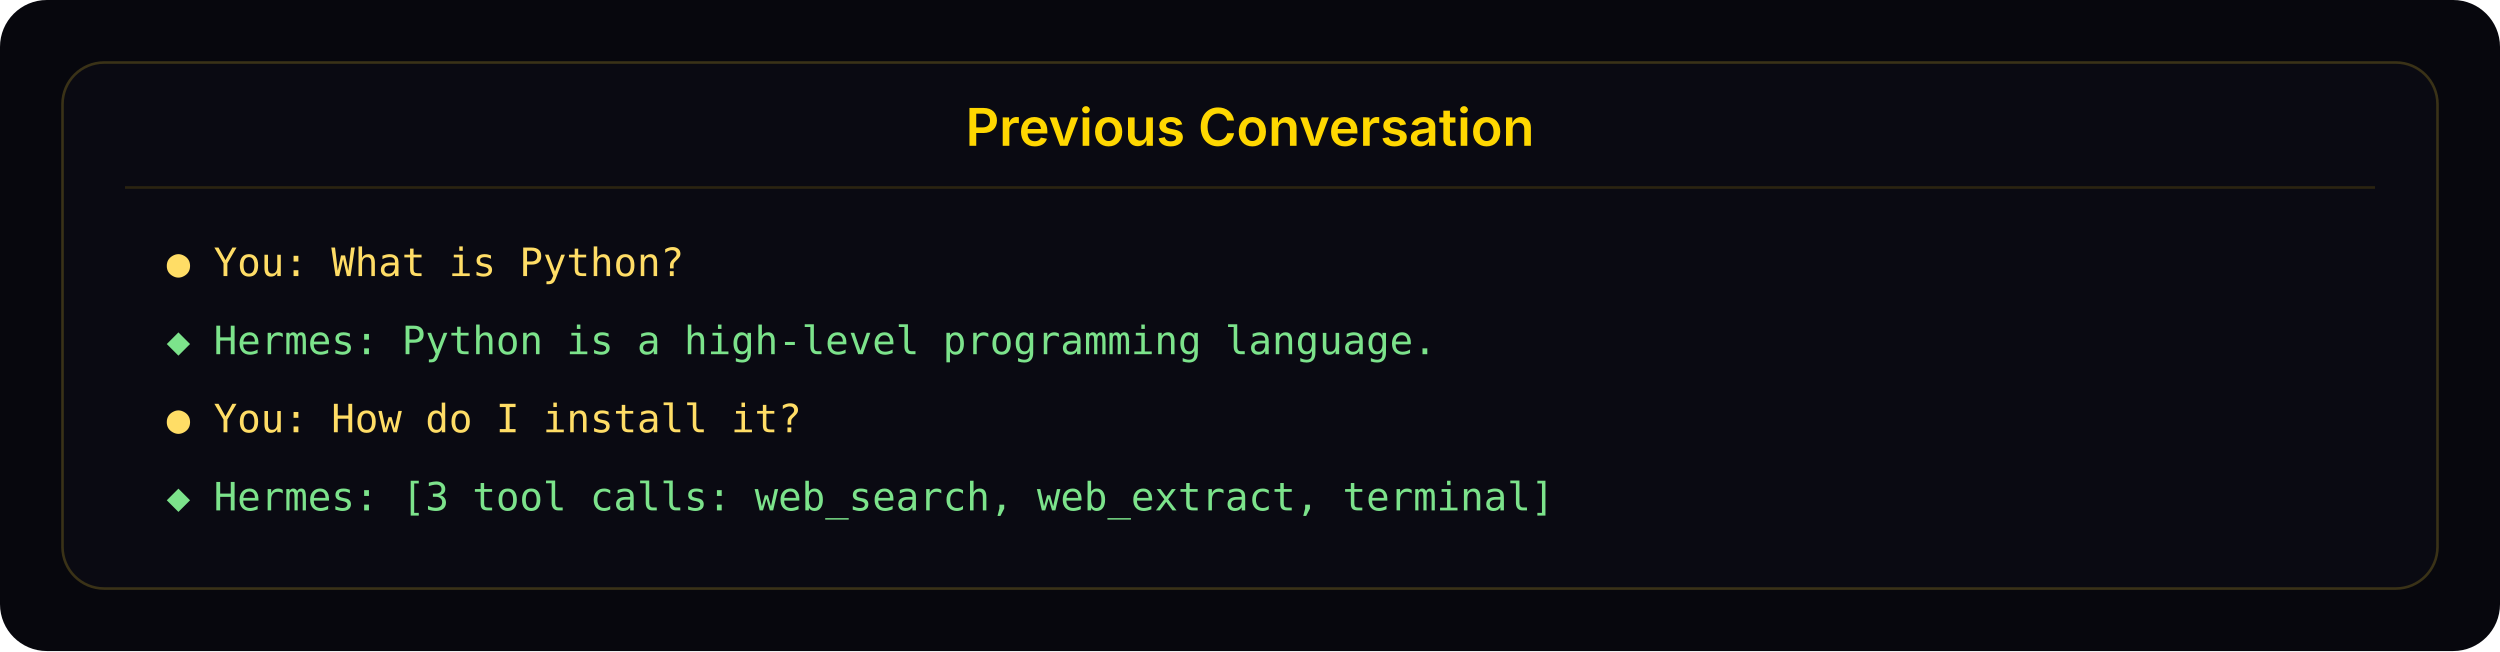
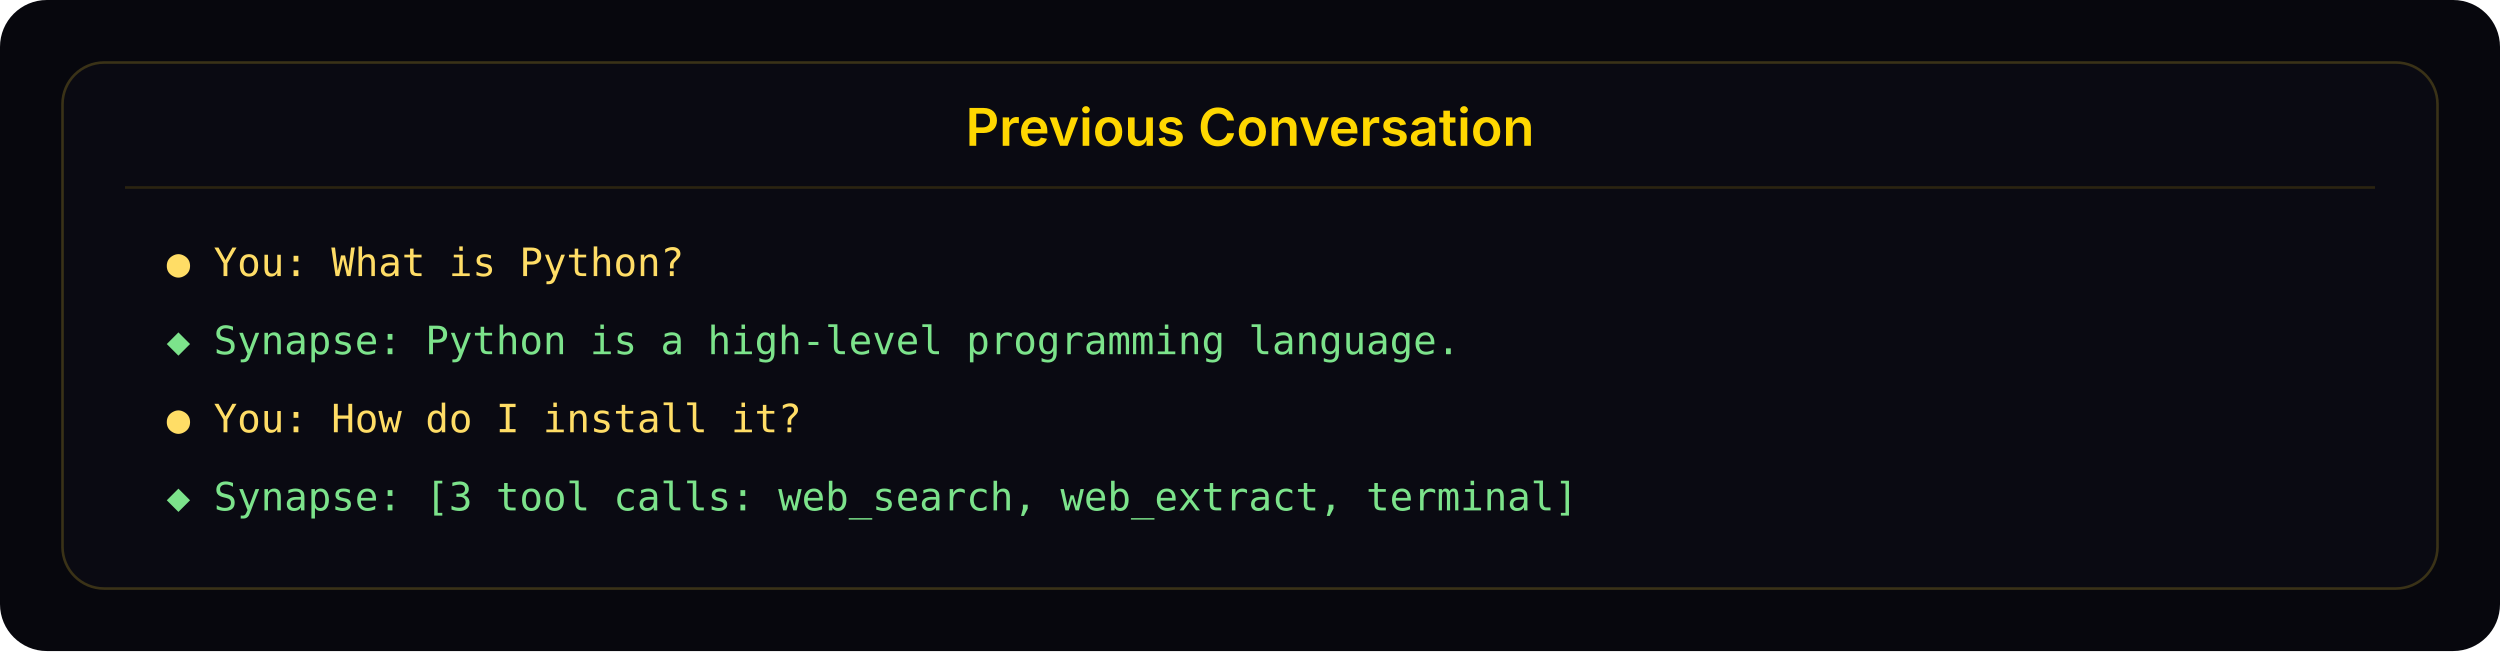
<svg xmlns="http://www.w3.org/2000/svg" width="960" height="250" viewBox="0 0 960 250" role="img" aria-labelledby="title desc">
  <rect width="960" height="250" rx="18" fill="#07070d" />
  <rect x="24" y="24" width="912" height="202" rx="16" fill="#0a0a12" stroke="#3a3217" />
  <text x="480" y="56" text-anchor="middle" fill="#ffd700" font-family="Inter, sans-serif" font-size="20" font-weight="600">Previous Conversation</text>
  <line x1="48" y1="72" x2="912" y2="72" stroke="#2b2410" />
  <text x="64" y="106" fill="#ffdd66" font-family="JetBrains Mono, monospace" font-size="15">● You: What is Python?</text>
-   <text x="64" y="136" fill="#7ce38b" font-family="JetBrains Mono, monospace" font-size="15">◆ Hermes: Python is a high-level programming language.</text>
+   <text x="64" y="136" fill="#7ce38b" font-family="JetBrains Mono, monospace" font-size="15">◆ Synapse: Python is a high-level programming language.</text>
  <text x="64" y="166" fill="#ffdd66" font-family="JetBrains Mono, monospace" font-size="15">● You: How do I install it?</text>
-   <text x="64" y="196" fill="#7ce38b" font-family="JetBrains Mono, monospace" font-size="15">◆ Hermes: [3 tool calls: web_search, web_extract, terminal]</text>
+   <text x="64" y="196" fill="#7ce38b" font-family="JetBrains Mono, monospace" font-size="15">◆ Synapse: [3 tool calls: web_search, web_extract, terminal]</text>
</svg>
